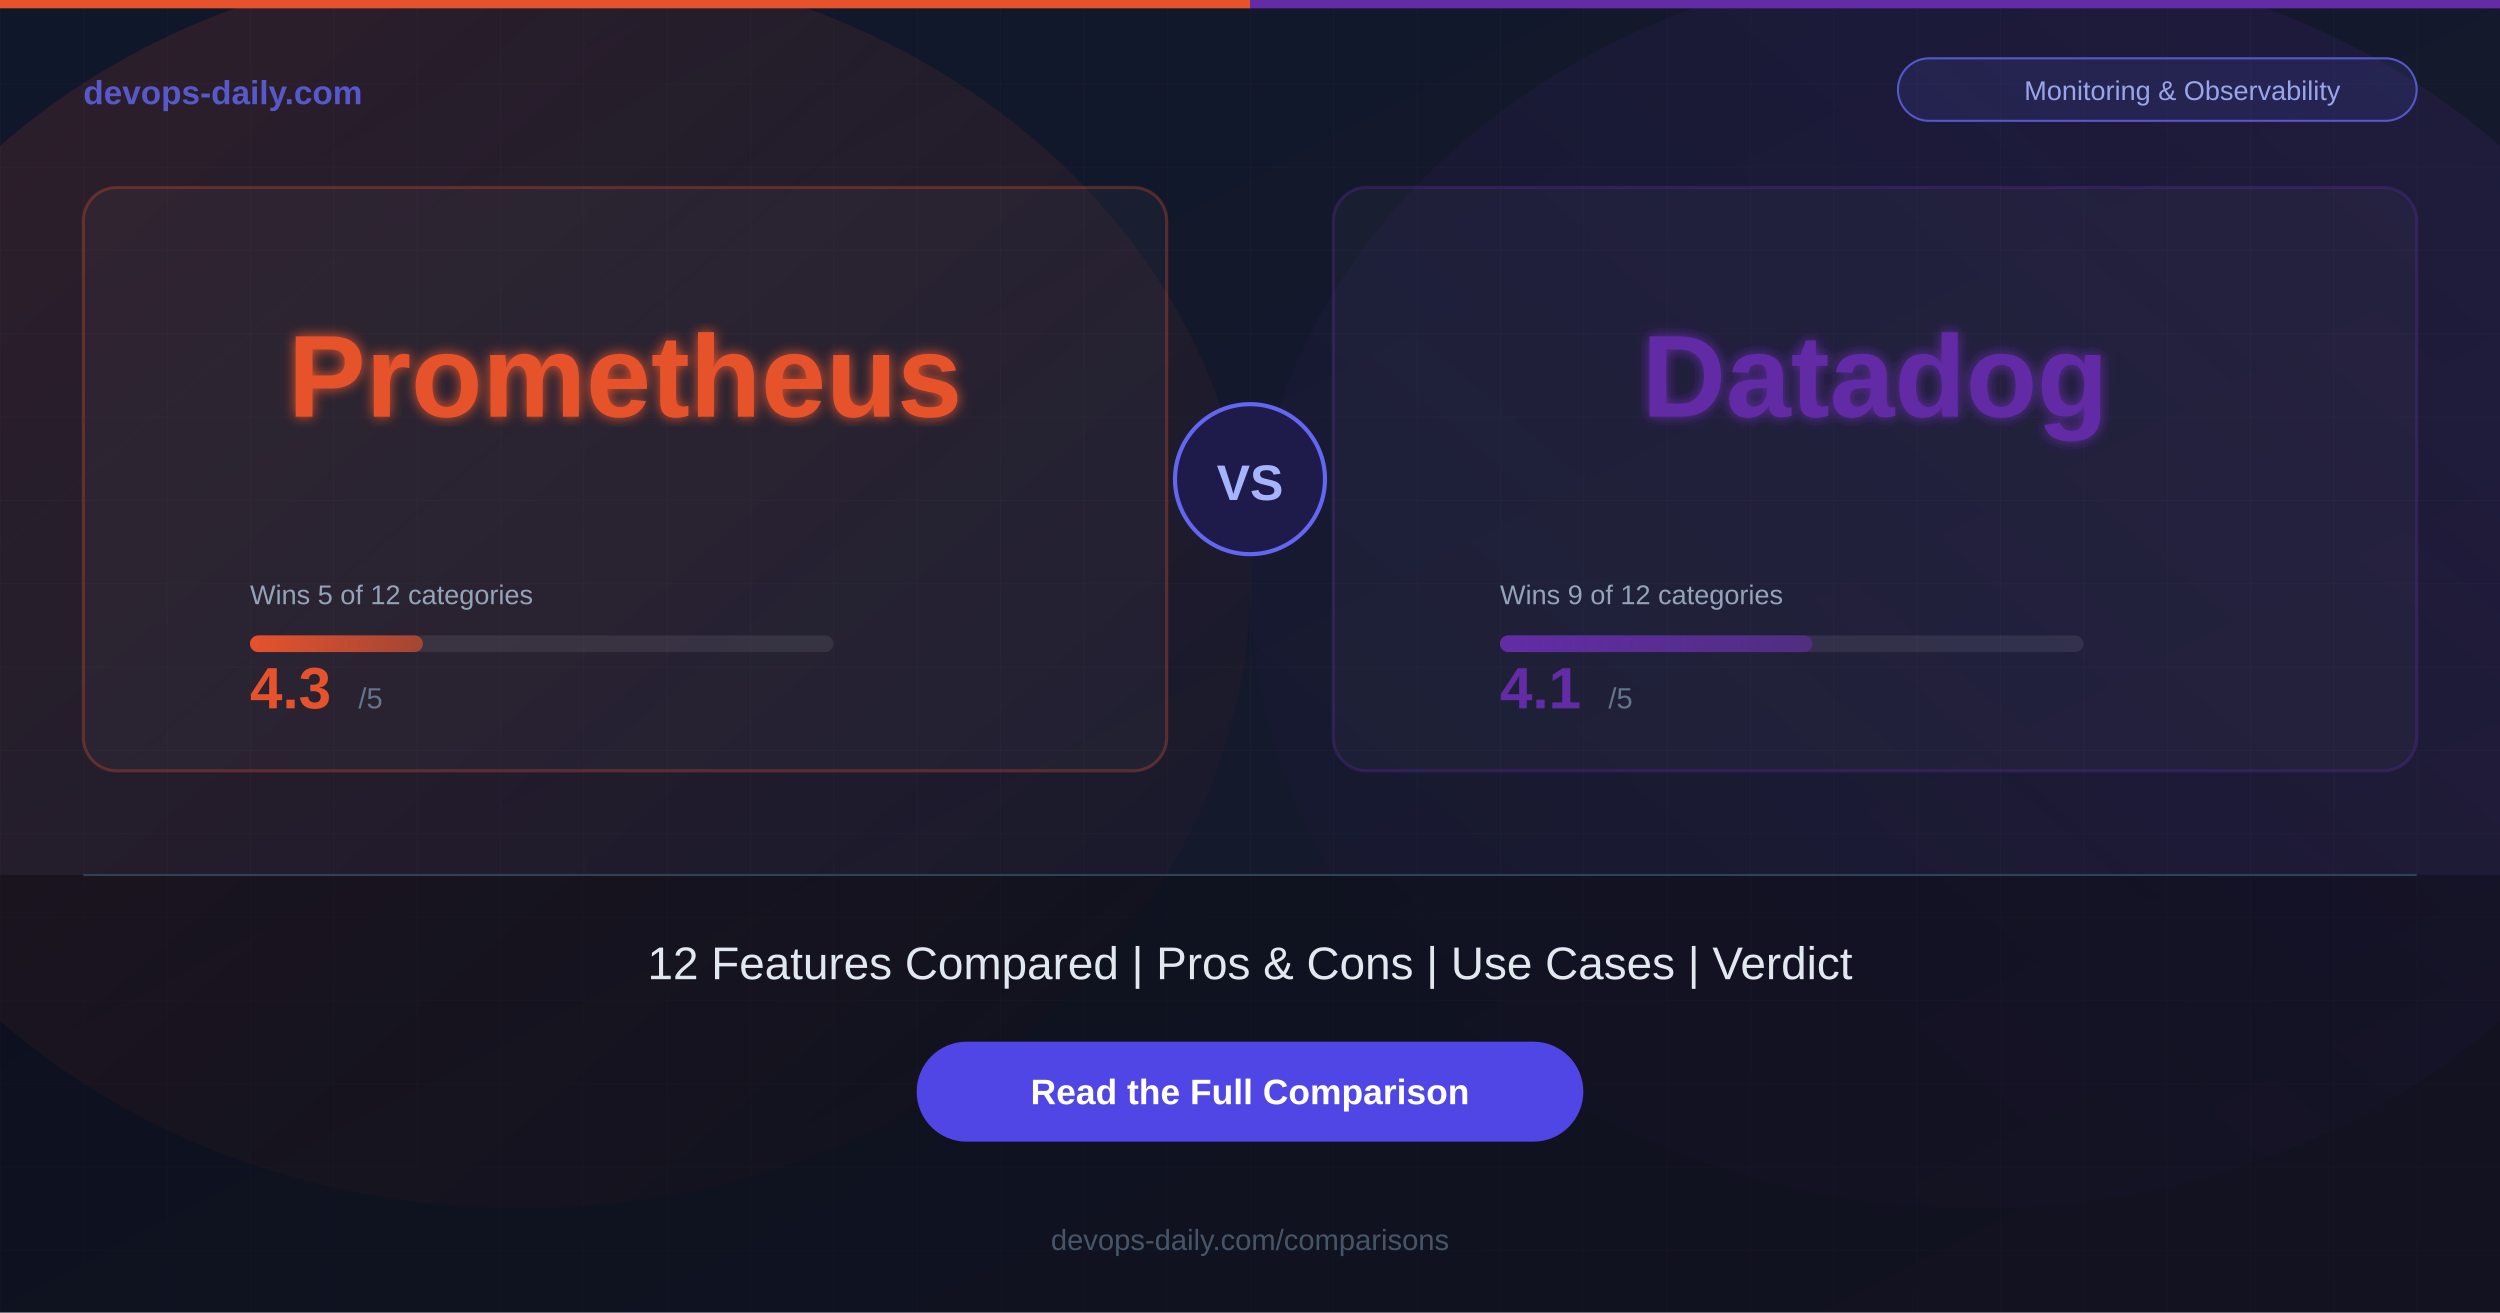
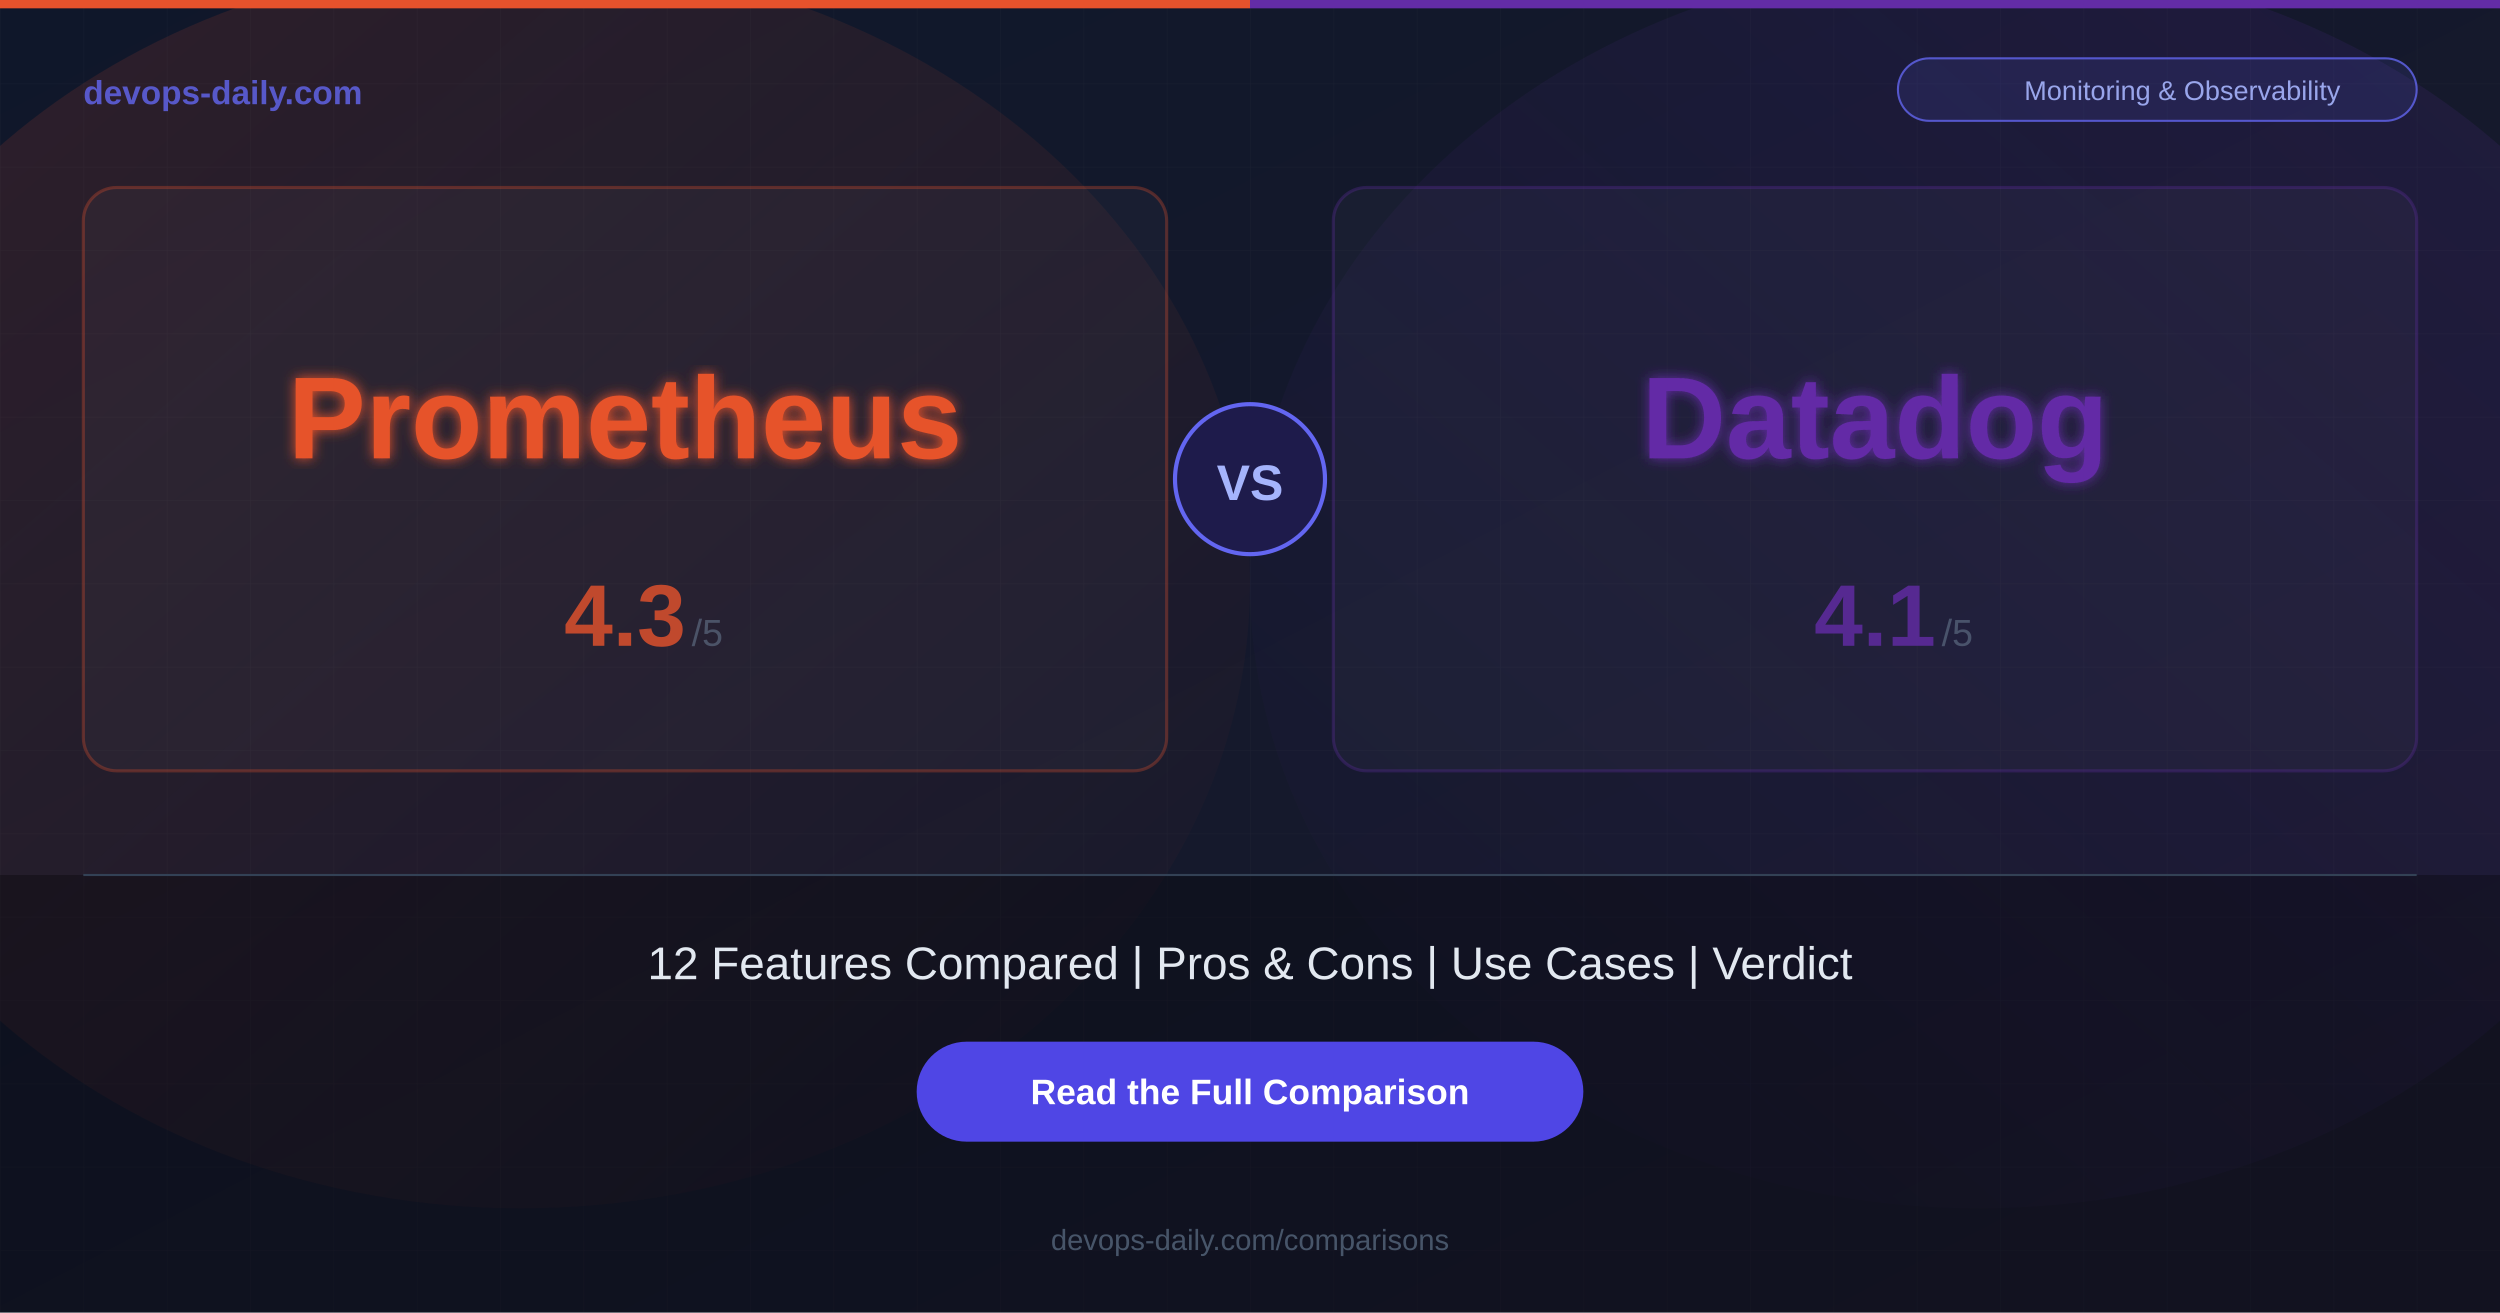
<svg xmlns="http://www.w3.org/2000/svg" width="1200" height="630">
  <defs>
    <linearGradient id="bg" x1="0%" y1="0%" x2="100%" y2="100%">
      <stop offset="0%" style="stop-color:#0f172a;stop-opacity:1" />
      <stop offset="100%" style="stop-color:#1a1a2e;stop-opacity:1" />
    </linearGradient>
    <linearGradient id="glowA" x1="0%" y1="0%" x2="100%" y2="100%">
      <stop offset="0%" style="stop-color:#E6522C;stop-opacity:0.15" />
      <stop offset="100%" style="stop-color:#E6522C;stop-opacity:0" />
    </linearGradient>
    <linearGradient id="glowB" x1="100%" y1="0%" x2="0%" y2="100%">
      <stop offset="0%" style="stop-color:#632CA6;stop-opacity:0.15" />
      <stop offset="100%" style="stop-color:#632CA6;stop-opacity:0" />
-     </linearGradient>
-     <linearGradient id="barA" x1="0%" y1="0%" x2="100%" y2="0%">
-       <stop offset="0%" style="stop-color:#E6522C;stop-opacity:1" />
-       <stop offset="100%" style="stop-color:#E6522C;stop-opacity:0.6" />
-     </linearGradient>
-     <linearGradient id="barB" x1="0%" y1="0%" x2="100%" y2="0%">
-       <stop offset="0%" style="stop-color:#632CA6;stop-opacity:1" />
-       <stop offset="100%" style="stop-color:#632CA6;stop-opacity:0.6" />
    </linearGradient>
    <filter id="glow">
      <feGaussianBlur stdDeviation="3" result="blur" />
      <feMerge>
        <feMergeNode in="blur" />
        <feMergeNode in="SourceGraphic" />
      </feMerge>
    </filter>
  </defs>
  <rect width="1200" height="630" fill="url(#bg)" />
  <ellipse cx="250" cy="280" rx="350" ry="300" fill="url(#glowA)" />
  <ellipse cx="950" cy="280" rx="350" ry="300" fill="url(#glowB)" />
  <pattern id="grid" width="40" height="40" patternUnits="userSpaceOnUse">
    <path d="M 40 0 L 0 0 0 40" fill="none" stroke="#ffffff" stroke-width="0.3" opacity="0.05" />
  </pattern>
  <rect width="1200" height="630" fill="url(#grid)" />
  <rect x="0" y="0" width="600" height="4" fill="#E6522C" />
  <rect x="600" y="0" width="600" height="4" fill="#632CA6" />
  <text x="40" y="50" font-family="Arial, Helvetica, sans-serif" font-size="16" font-weight="bold" fill="#6366f1" opacity="0.8">devops-daily.com</text>
  <rect x="911" y="28" width="249" height="30" rx="15" fill="rgba(99,102,241,0.15)" stroke="#6366f1" stroke-width="1" opacity="0.8" />
  <text x="1047.5" y="48" font-family="Arial, Helvetica, sans-serif" font-size="13" fill="#a5b4fc" text-anchor="middle" opacity="0.9">Monitoring &amp; Observability</text>
  <rect x="40" y="90" width="520" height="280" rx="16" fill="rgba(255,255,255,0.03)" stroke="rgba(230,82,44,0.3)" stroke-width="1.5" />
-   <text x="300" y="200" font-family="Arial, Helvetica, sans-serif" font-size="56" font-weight="bold" fill="#E6522C" text-anchor="middle" filter="url(#glow)">Prometheus</text>
-   <text x="120" y="290" font-family="Arial, Helvetica, sans-serif" font-size="13" fill="#94a3b8">Wins 5 of 12 categories</text>
-   <rect x="120" y="305" width="280" height="8" rx="4" fill="rgba(255,255,255,0.08)" />
-   <rect x="120" y="305" width="83" height="8" rx="4" fill="url(#barA)" />
-   <text x="120" y="340" font-family="Arial, Helvetica, sans-serif" font-size="28" font-weight="bold" fill="#E6522C">4.3</text>
-   <text x="172" y="340" font-family="Arial, Helvetica, sans-serif" font-size="14" fill="#64748b">/5</text>
+   <text x="300" y="220" font-family="Arial, Helvetica, sans-serif" font-size="56" font-weight="bold" fill="#E6522C" text-anchor="middle" filter="url(#glow)">Prometheus</text>
+   <text x="300" y="310" font-family="Arial, Helvetica, sans-serif" font-size="42" font-weight="bold" fill="#E6522C" text-anchor="middle" opacity="0.8">4.3</text>
+   <text x="332" y="310" font-family="Arial, Helvetica, sans-serif" font-size="18" fill="#64748b" opacity="0.6">/5</text>
  <rect x="640" y="90" width="520" height="280" rx="16" fill="rgba(255,255,255,0.03)" stroke="rgba(99,44,166,0.3)" stroke-width="1.5" />
-   <text x="900" y="200" font-family="Arial, Helvetica, sans-serif" font-size="56" font-weight="bold" fill="#632CA6" text-anchor="middle" filter="url(#glow)">Datadog</text>
-   <text x="720" y="290" font-family="Arial, Helvetica, sans-serif" font-size="13" fill="#94a3b8">Wins 9 of 12 categories</text>
-   <rect x="720" y="305" width="280" height="8" rx="4" fill="rgba(255,255,255,0.08)" />
-   <rect x="720" y="305" width="150" height="8" rx="4" fill="url(#barB)" />
-   <text x="720" y="340" font-family="Arial, Helvetica, sans-serif" font-size="28" font-weight="bold" fill="#632CA6">4.1</text>
-   <text x="772" y="340" font-family="Arial, Helvetica, sans-serif" font-size="14" fill="#64748b">/5</text>
+   <text x="900" y="220" font-family="Arial, Helvetica, sans-serif" font-size="56" font-weight="bold" fill="#632CA6" text-anchor="middle" filter="url(#glow)">Datadog</text>
+   <text x="900" y="310" font-family="Arial, Helvetica, sans-serif" font-size="42" font-weight="bold" fill="#632CA6" text-anchor="middle" opacity="0.8">4.1</text>
+   <text x="932" y="310" font-family="Arial, Helvetica, sans-serif" font-size="18" fill="#64748b" opacity="0.6">/5</text>
  <circle cx="600" cy="230" r="36" fill="#1e1b4b" stroke="#6366f1" stroke-width="2" />
  <text x="600" y="240" font-family="Arial, Helvetica, sans-serif" font-size="24" font-weight="bold" fill="#a5b4fc" text-anchor="middle">VS</text>
  <rect x="0" y="420" width="1200" height="210" fill="rgba(0,0,0,0.3)" />
  <line x1="40" y1="420" x2="1160" y2="420" stroke="#334155" stroke-width="1" />
  <text x="600" y="470" font-family="Arial, Helvetica, sans-serif" font-size="22" fill="#e2e8f0" text-anchor="middle">12 Features Compared  |  Pros &amp; Cons  |  Use Cases  |  Verdict</text>
  <rect x="440" y="500" width="320" height="48" rx="24" fill="#4f46e5" />
  <text x="600" y="530" font-family="Arial, Helvetica, sans-serif" font-size="17" font-weight="bold" fill="#ffffff" text-anchor="middle">Read the Full Comparison</text>
  <text x="600" y="600" font-family="Arial, Helvetica, sans-serif" font-size="14" fill="#475569" text-anchor="middle">devops-daily.com/comparisons</text>
</svg>
